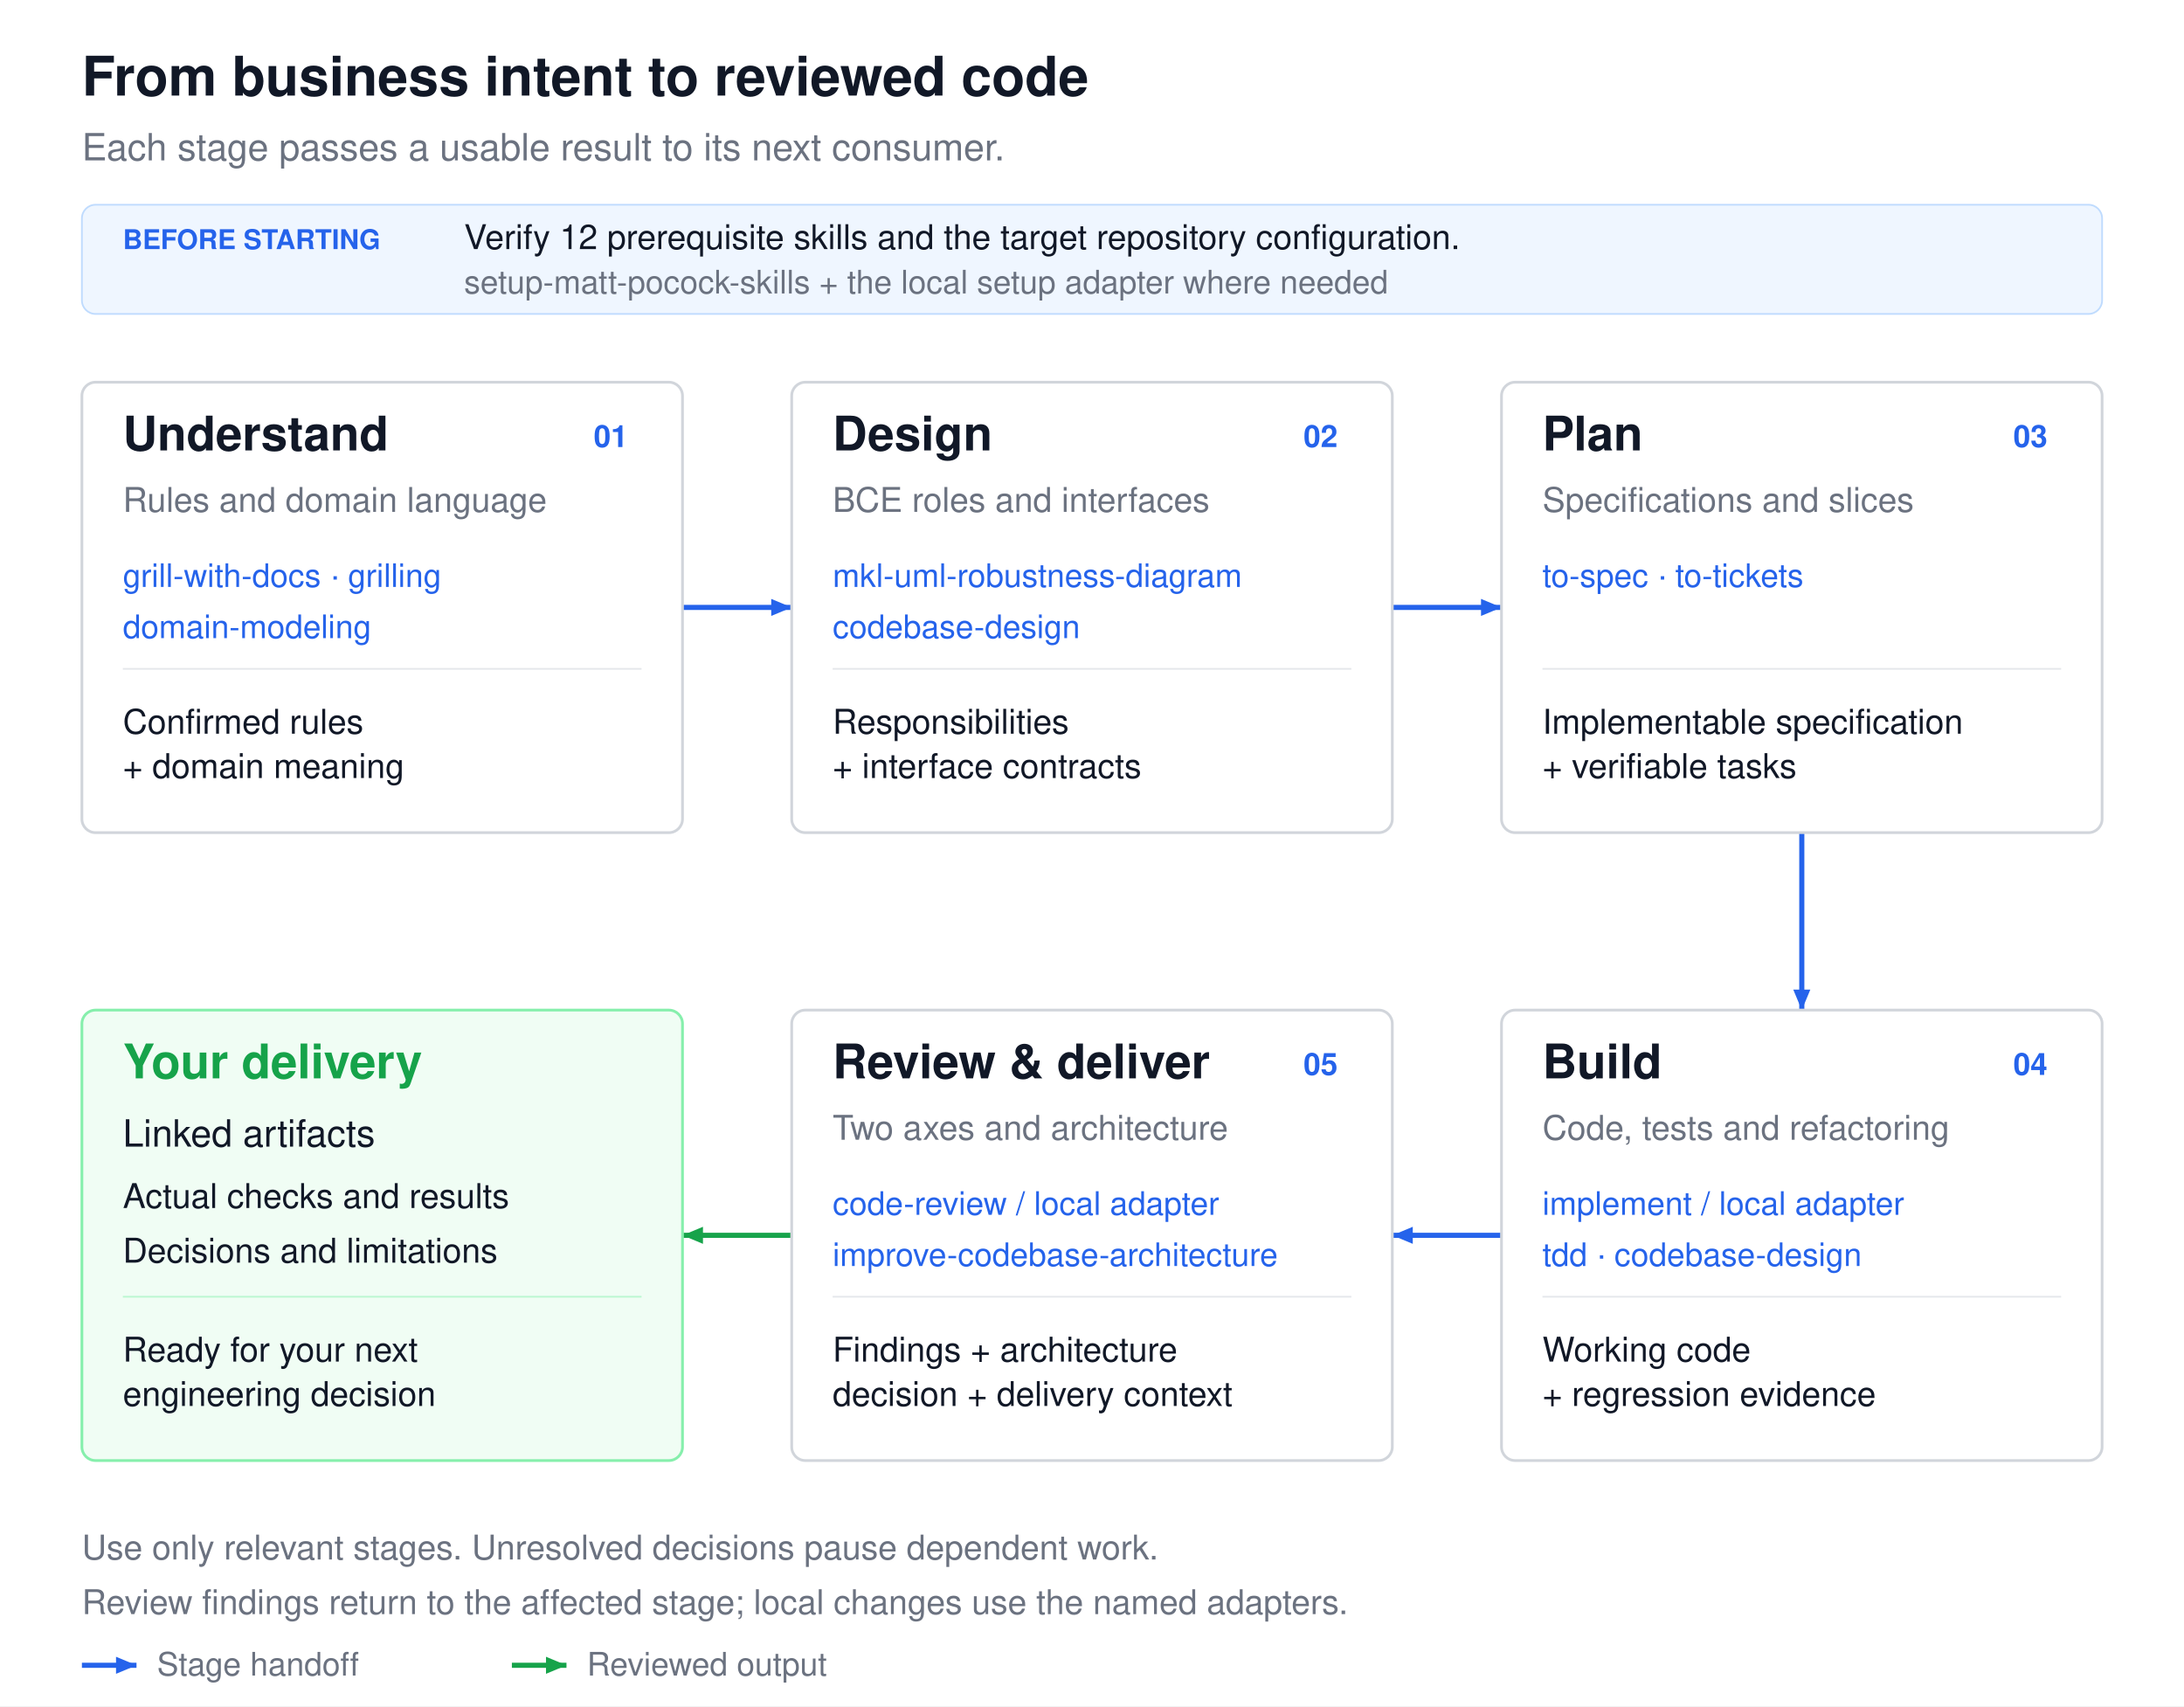
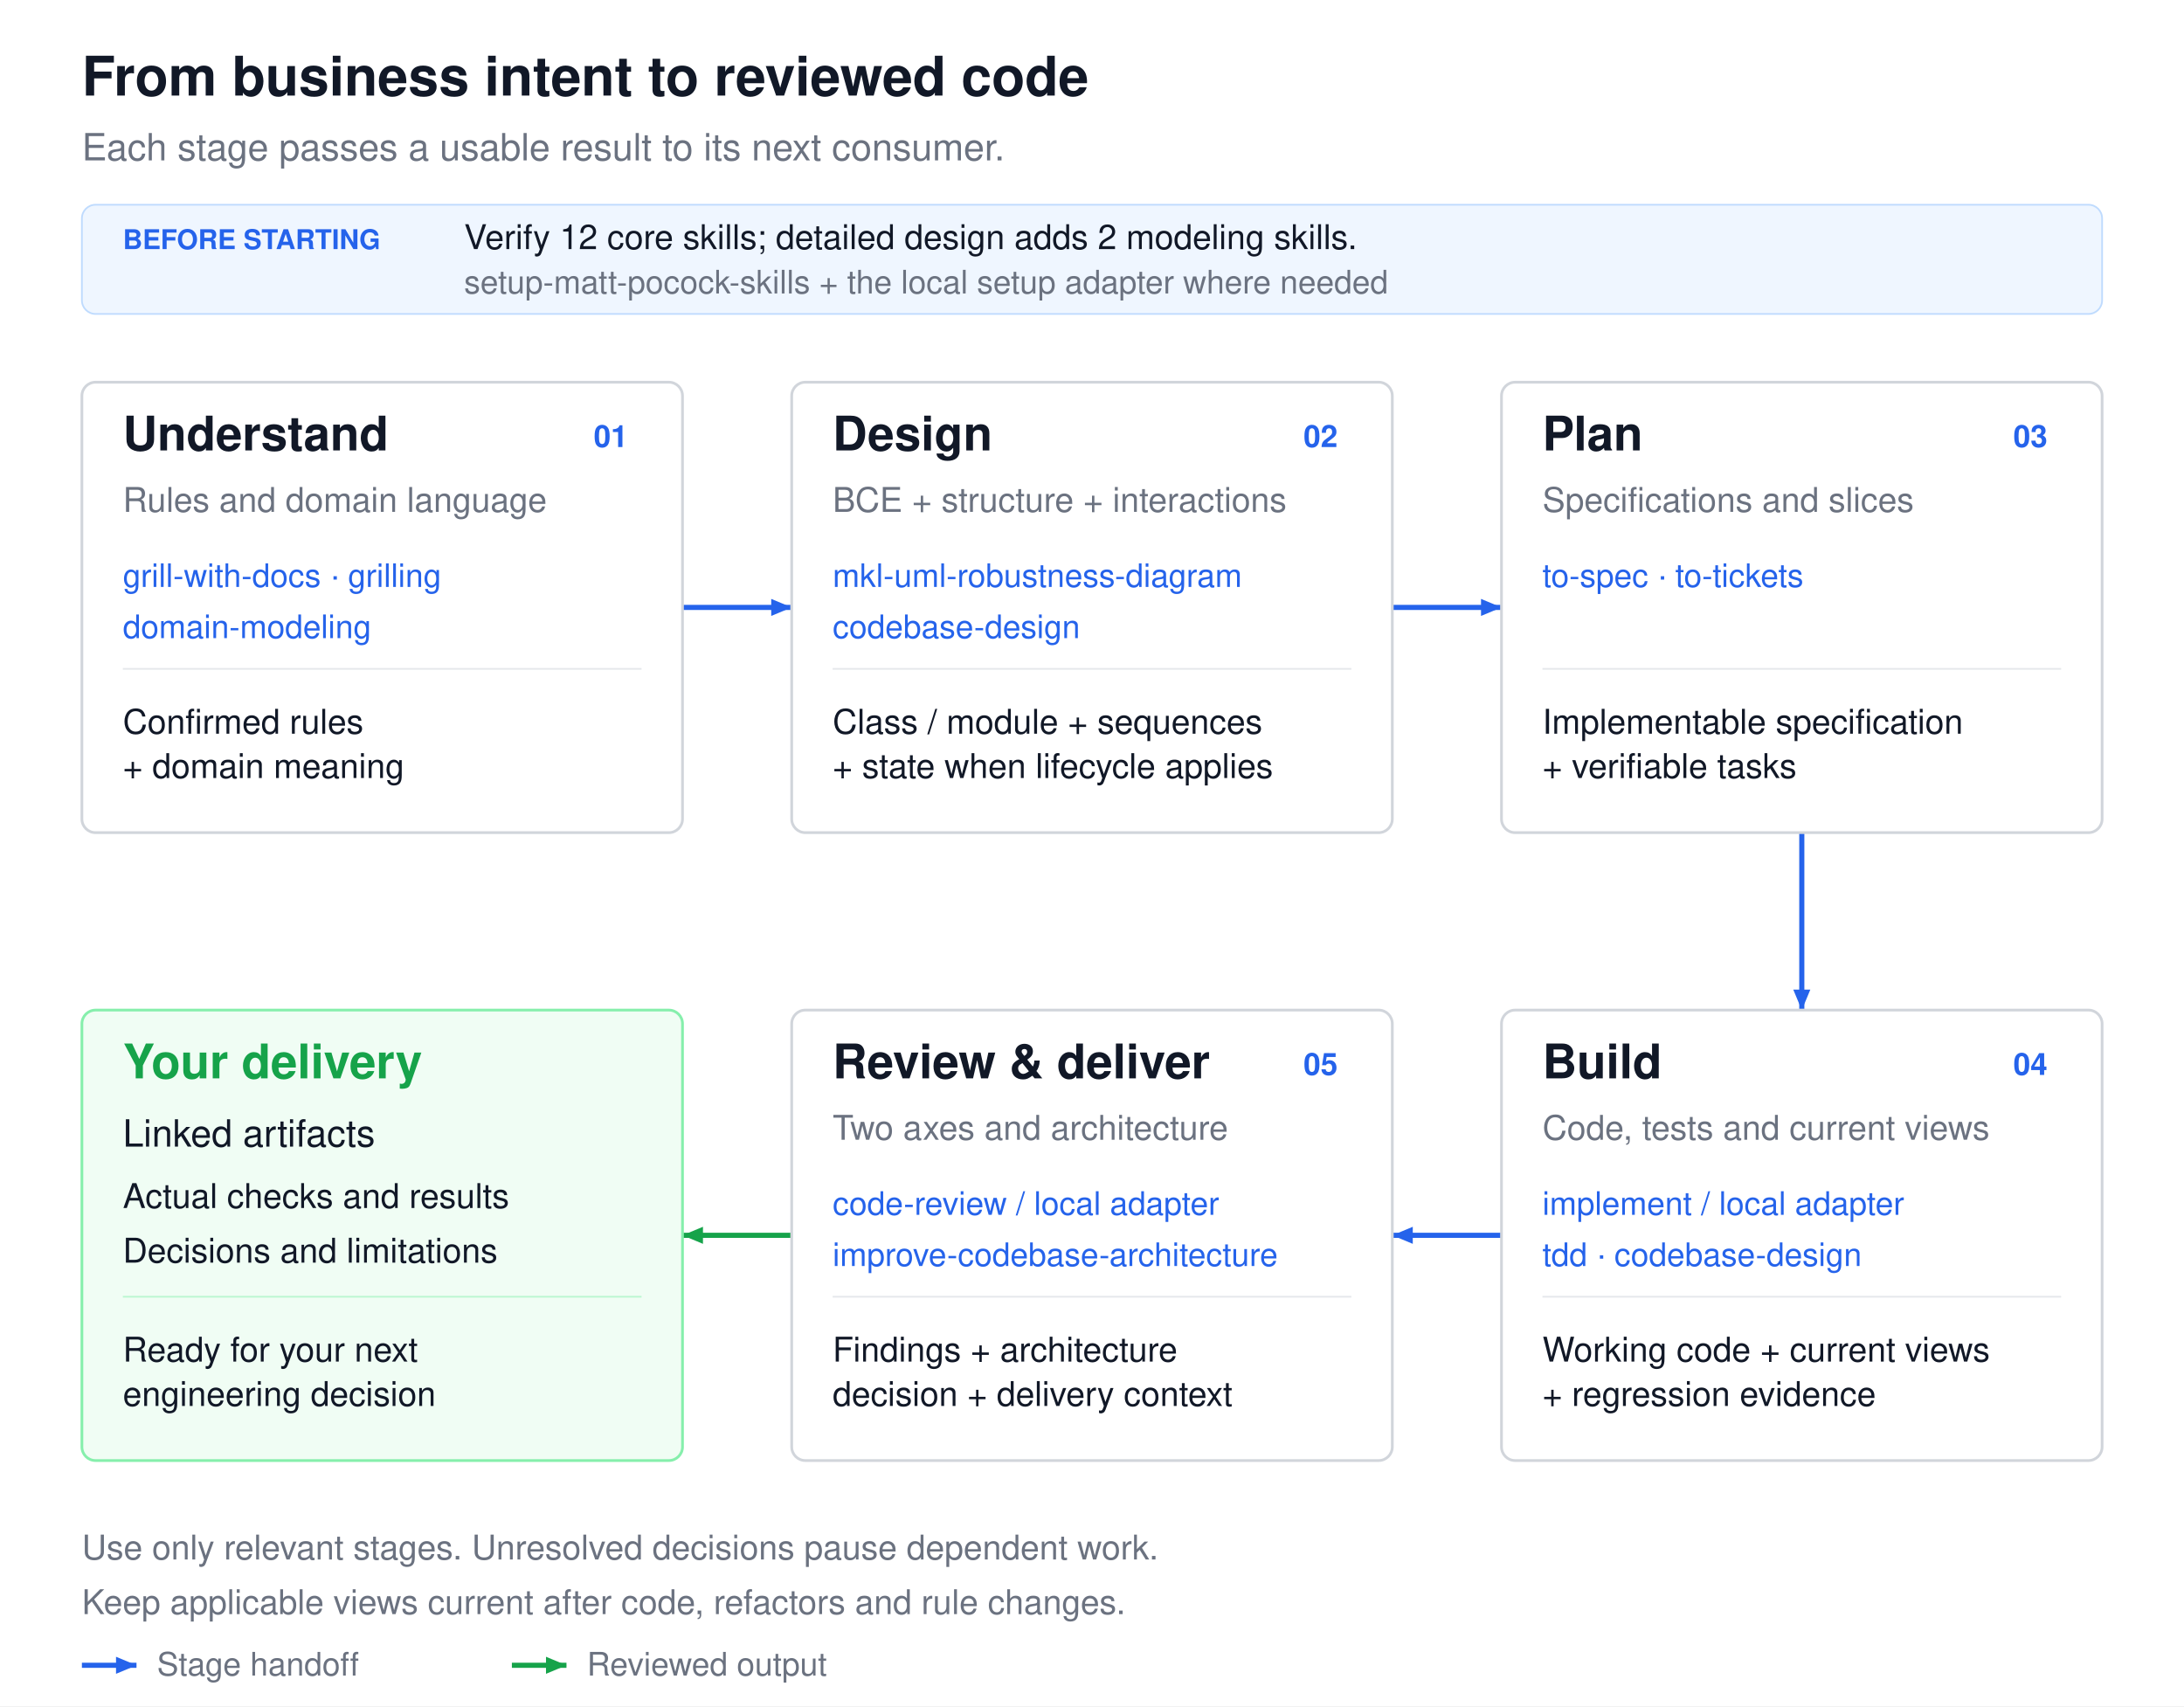
<svg xmlns="http://www.w3.org/2000/svg" viewBox="0 0 1280 1000" width="1280" height="1000" role="img" aria-labelledby="workflow-title workflow-desc" data-generator="fireworks-tech-graph" data-schema-version="1" data-style-id="1" data-visual-theme="Flat Icon" data-diagram-type="flowchart" data-semantic-profile="generic" data-semantic-valid="true" data-quality-profile="showcase">
  <style>text { font-family: "Helvetica Neue", Helvetica, Arial, sans-serif; }</style>
  <defs>
    <marker id="workflow-blue" markerUnits="userSpaceOnUse" markerWidth="12" markerHeight="10" refX="12" refY="5" orient="auto">
      <path d="M 0,0 L 12,5 L 0,10 Z" fill="#2563eb" />
    </marker>
    <marker id="workflow-green" markerUnits="userSpaceOnUse" markerWidth="12" markerHeight="10" refX="12" refY="5" orient="auto">
      <path d="M 0,0 L 12,5 L 0,10 Z" fill="#16a34a" />
    </marker>
  </defs>
  <rect data-graph-role="background" x="0" y="0" width="1280" height="1000" fill="#ffffff" />
  <text x="48" y="56" font-size="32" font-weight="600" fill="#111827">From business intent to reviewed code</text>
  <text x="48" y="94" font-size="22" font-weight="400" fill="#6b7280">Each stage passes a usable result to its next consumer.</text>
  <g data-graph-role="container" id="preflight" data-graph-bounds="48,120,1232,184">
    <rect x="48" y="120" width="1184" height="64" rx="8" fill="#eff6ff" stroke="#bfdbfe" />
    <text x="72" y="146" font-size="16" font-weight="600" fill="#2563eb">BEFORE STARTING</text>
-     <text x="272" y="146" font-size="20" font-weight="500" fill="#111827">Verify 12 prerequisite skills and the target repository configuration.</text>
+     <text x="272" y="146" font-size="20" font-weight="500" fill="#111827">Verify 12 core skills; detailed design adds 2 modeling skills.</text>
    <text x="272" y="172" font-size="19" font-weight="400" fill="#6b7280">setup-matt-pocock-skills + the local setup adapter where needed</text>
  </g>
  <path id="understand-design" data-graph-role="edge" data-edge-id="understand-design" data-source="understand" data-target="design" data-edge-kind="flow" data-flow="handoff" d="M 400,356 L 464,356" fill="none" stroke="#2563eb" stroke-width="3" marker-end="url(#workflow-blue)" />
  <path id="design-plan" data-graph-role="edge" data-edge-id="design-plan" data-source="design" data-target="plan" data-edge-kind="flow" data-flow="handoff" d="M 816,356 L 880,356" fill="none" stroke="#2563eb" stroke-width="3" marker-end="url(#workflow-blue)" />
  <path id="plan-build" data-graph-role="edge" data-edge-id="plan-build" data-source="plan" data-target="build" data-edge-kind="flow" data-flow="handoff" d="M 1056,488 L 1056,592" fill="none" stroke="#2563eb" stroke-width="3" marker-end="url(#workflow-blue)" />
  <path id="build-review" data-graph-role="edge" data-edge-id="build-review" data-source="build" data-target="review" data-edge-kind="flow" data-flow="handoff" d="M 880,724 L 816,724" fill="none" stroke="#2563eb" stroke-width="3" marker-end="url(#workflow-blue)" />
  <path id="review-delivery" data-graph-role="edge" data-edge-id="review-delivery" data-source="review" data-target="delivery" data-edge-kind="flow" data-flow="handoff" d="M 464,724 L 400,724" fill="none" stroke="#16a34a" stroke-width="3" marker-end="url(#workflow-green)" />
  <g id="understand" data-graph-role="node" data-node-id="understand" data-semantic-role="process" data-graph-bounds="48,224,400,488">
    <rect x="48" y="224" width="352" height="264" rx="8" fill="#ffffff" stroke="#d1d5db" stroke-width="1.6" />
    <text x="72" y="264" font-size="28" font-weight="600" fill="#111827">Understand</text>
    <text x="368" y="262" font-size="18" font-weight="600" fill="#2563eb" text-anchor="end">01</text>
    <text x="72" y="300" font-size="20" font-weight="400" fill="#6b7280">Rules and domain language</text>
    <text x="72" y="344" font-size="19" font-weight="500" fill="#2563eb">grill-with-docs · grilling</text>
    <text x="72" y="374" font-size="19" font-weight="500" fill="#2563eb">domain-modeling</text>
    <line x1="72" y1="392" x2="376" y2="392" stroke="#e5e7eb" stroke-width="1" />
    <text x="72" y="430" font-size="20" font-weight="500" fill="#111827">Confirmed rules</text>
    <text x="72" y="456" font-size="20" font-weight="500" fill="#111827">+ domain meaning</text>
  </g>
  <g id="design" data-graph-role="node" data-node-id="design" data-semantic-role="process" data-graph-bounds="464,224,816,488">
    <rect x="464" y="224" width="352" height="264" rx="8" fill="#ffffff" stroke="#d1d5db" stroke-width="1.6" />
    <text x="488" y="264" font-size="28" font-weight="600" fill="#111827">Design</text>
    <text x="784" y="262" font-size="18" font-weight="600" fill="#2563eb" text-anchor="end">02</text>
-     <text x="488" y="300" font-size="20" font-weight="400" fill="#6b7280">BCE roles and interfaces</text>
+     <text x="488" y="300" font-size="20" font-weight="400" fill="#6b7280">BCE + structure + interactions</text>
    <text x="488" y="344" font-size="19" font-weight="500" fill="#2563eb">mkl-uml-robustness-diagram</text>
    <text x="488" y="374" font-size="19" font-weight="500" fill="#2563eb">codebase-design</text>
    <line x1="488" y1="392" x2="792" y2="392" stroke="#e5e7eb" stroke-width="1" />
-     <text x="488" y="430" font-size="20" font-weight="500" fill="#111827">Responsibilities</text>
-     <text x="488" y="456" font-size="20" font-weight="500" fill="#111827">+ interface contracts</text>
+     <text x="488" y="430" font-size="20" font-weight="500" fill="#111827">Class / module + sequences</text>
+     <text x="488" y="456" font-size="20" font-weight="500" fill="#111827">+ state when lifecycle applies</text>
  </g>
  <g id="plan" data-graph-role="node" data-node-id="plan" data-semantic-role="process" data-graph-bounds="880,224,1232,488">
    <rect x="880" y="224" width="352" height="264" rx="8" fill="#ffffff" stroke="#d1d5db" stroke-width="1.6" />
    <text x="904" y="264" font-size="28" font-weight="600" fill="#111827">Plan</text>
    <text x="1200" y="262" font-size="18" font-weight="600" fill="#2563eb" text-anchor="end">03</text>
    <text x="904" y="300" font-size="20" font-weight="400" fill="#6b7280">Specifications and slices</text>
    <text x="904" y="344" font-size="19" font-weight="500" fill="#2563eb">to-spec · to-tickets</text>
    <line x1="904" y1="392" x2="1208" y2="392" stroke="#e5e7eb" stroke-width="1" />
    <text x="904" y="430" font-size="20" font-weight="500" fill="#111827">Implementable specification</text>
    <text x="904" y="456" font-size="20" font-weight="500" fill="#111827">+ verifiable tasks</text>
  </g>
  <g id="build" data-graph-role="node" data-node-id="build" data-semantic-role="process" data-graph-bounds="880,592,1232,856">
    <rect x="880" y="592" width="352" height="264" rx="8" fill="#ffffff" stroke="#d1d5db" stroke-width="1.6" />
    <text x="904" y="632" font-size="28" font-weight="600" fill="#111827">Build</text>
    <text x="1200" y="630" font-size="18" font-weight="600" fill="#2563eb" text-anchor="end">04</text>
-     <text x="904" y="668" font-size="20" font-weight="400" fill="#6b7280">Code, tests and refactoring</text>
+     <text x="904" y="668" font-size="20" font-weight="400" fill="#6b7280">Code, tests and current views</text>
    <text x="904" y="712" font-size="19" font-weight="500" fill="#2563eb">implement / local adapter</text>
    <text x="904" y="742" font-size="19" font-weight="500" fill="#2563eb">tdd · codebase-design</text>
    <line x1="904" y1="760" x2="1208" y2="760" stroke="#e5e7eb" stroke-width="1" />
-     <text x="904" y="798" font-size="20" font-weight="500" fill="#111827">Working code</text>
+     <text x="904" y="798" font-size="20" font-weight="500" fill="#111827">Working code + current views</text>
    <text x="904" y="824" font-size="20" font-weight="500" fill="#111827">+ regression evidence</text>
  </g>
  <g id="review" data-graph-role="node" data-node-id="review" data-semantic-role="process" data-graph-bounds="464,592,816,856">
    <rect x="464" y="592" width="352" height="264" rx="8" fill="#ffffff" stroke="#d1d5db" stroke-width="1.6" />
    <text x="488" y="632" font-size="28" font-weight="600" fill="#111827">Review &amp; deliver</text>
    <text x="784" y="630" font-size="18" font-weight="600" fill="#2563eb" text-anchor="end">05</text>
    <text x="488" y="668" font-size="20" font-weight="400" fill="#6b7280">Two axes and architecture</text>
    <text x="488" y="712" font-size="19" font-weight="500" fill="#2563eb">code-review / local adapter</text>
    <text x="488" y="742" font-size="19" font-weight="500" fill="#2563eb">improve-codebase-architecture</text>
    <line x1="488" y1="760" x2="792" y2="760" stroke="#e5e7eb" stroke-width="1" />
    <text x="488" y="798" font-size="20" font-weight="500" fill="#111827">Findings + architecture</text>
    <text x="488" y="824" font-size="20" font-weight="500" fill="#111827">decision + delivery context</text>
  </g>
  <g id="delivery" data-graph-role="node" data-node-id="delivery" data-semantic-role="process" data-graph-bounds="48,592,400,856">
    <rect x="48" y="592" width="352" height="264" rx="8" fill="#f0fdf4" stroke="#86efac" stroke-width="1.6" />
    <text x="72" y="632" font-size="28" font-weight="600" fill="#16a34a">Your delivery</text>
    <text x="72" y="672" font-size="22" font-weight="500" fill="#111827">Linked artifacts</text>
    <text x="72" y="708" font-size="20" font-weight="400" fill="#111827">Actual checks and results</text>
    <text x="72" y="740" font-size="20" font-weight="400" fill="#111827">Decisions and limitations</text>
    <line x1="72" y1="760" x2="376" y2="760" stroke="#bbf7d0" />
    <text x="72" y="798" font-size="20" font-weight="500" fill="#111827">Ready for your next</text>
    <text x="72" y="824" font-size="20" font-weight="500" fill="#111827">engineering decision</text>
  </g>
  <text x="48" y="914" font-size="20" font-weight="400" fill="#6b7280">Use only relevant stages. Unresolved decisions pause dependent work.</text>
-   <text x="48" y="946" font-size="20" font-weight="400" fill="#6b7280">Review findings return to the affected stage; local changes use the named adapters.</text>
+   <text x="48" y="946" font-size="20" font-weight="400" fill="#6b7280">Keep applicable views current after code, refactors and rule changes.</text>
  <g data-graph-role="legend">
    <line x1="48" y1="976" x2="80" y2="976" stroke="#2563eb" stroke-width="3" marker-end="url(#workflow-blue)" />
    <text x="92" y="982" font-size="19" font-weight="400" fill="#6b7280">Stage handoff</text>
    <line x1="300" y1="976" x2="332" y2="976" stroke="#16a34a" stroke-width="3" marker-end="url(#workflow-green)" />
    <text x="344" y="982" font-size="19" font-weight="400" fill="#6b7280">Reviewed output</text>
  </g>
</svg>
